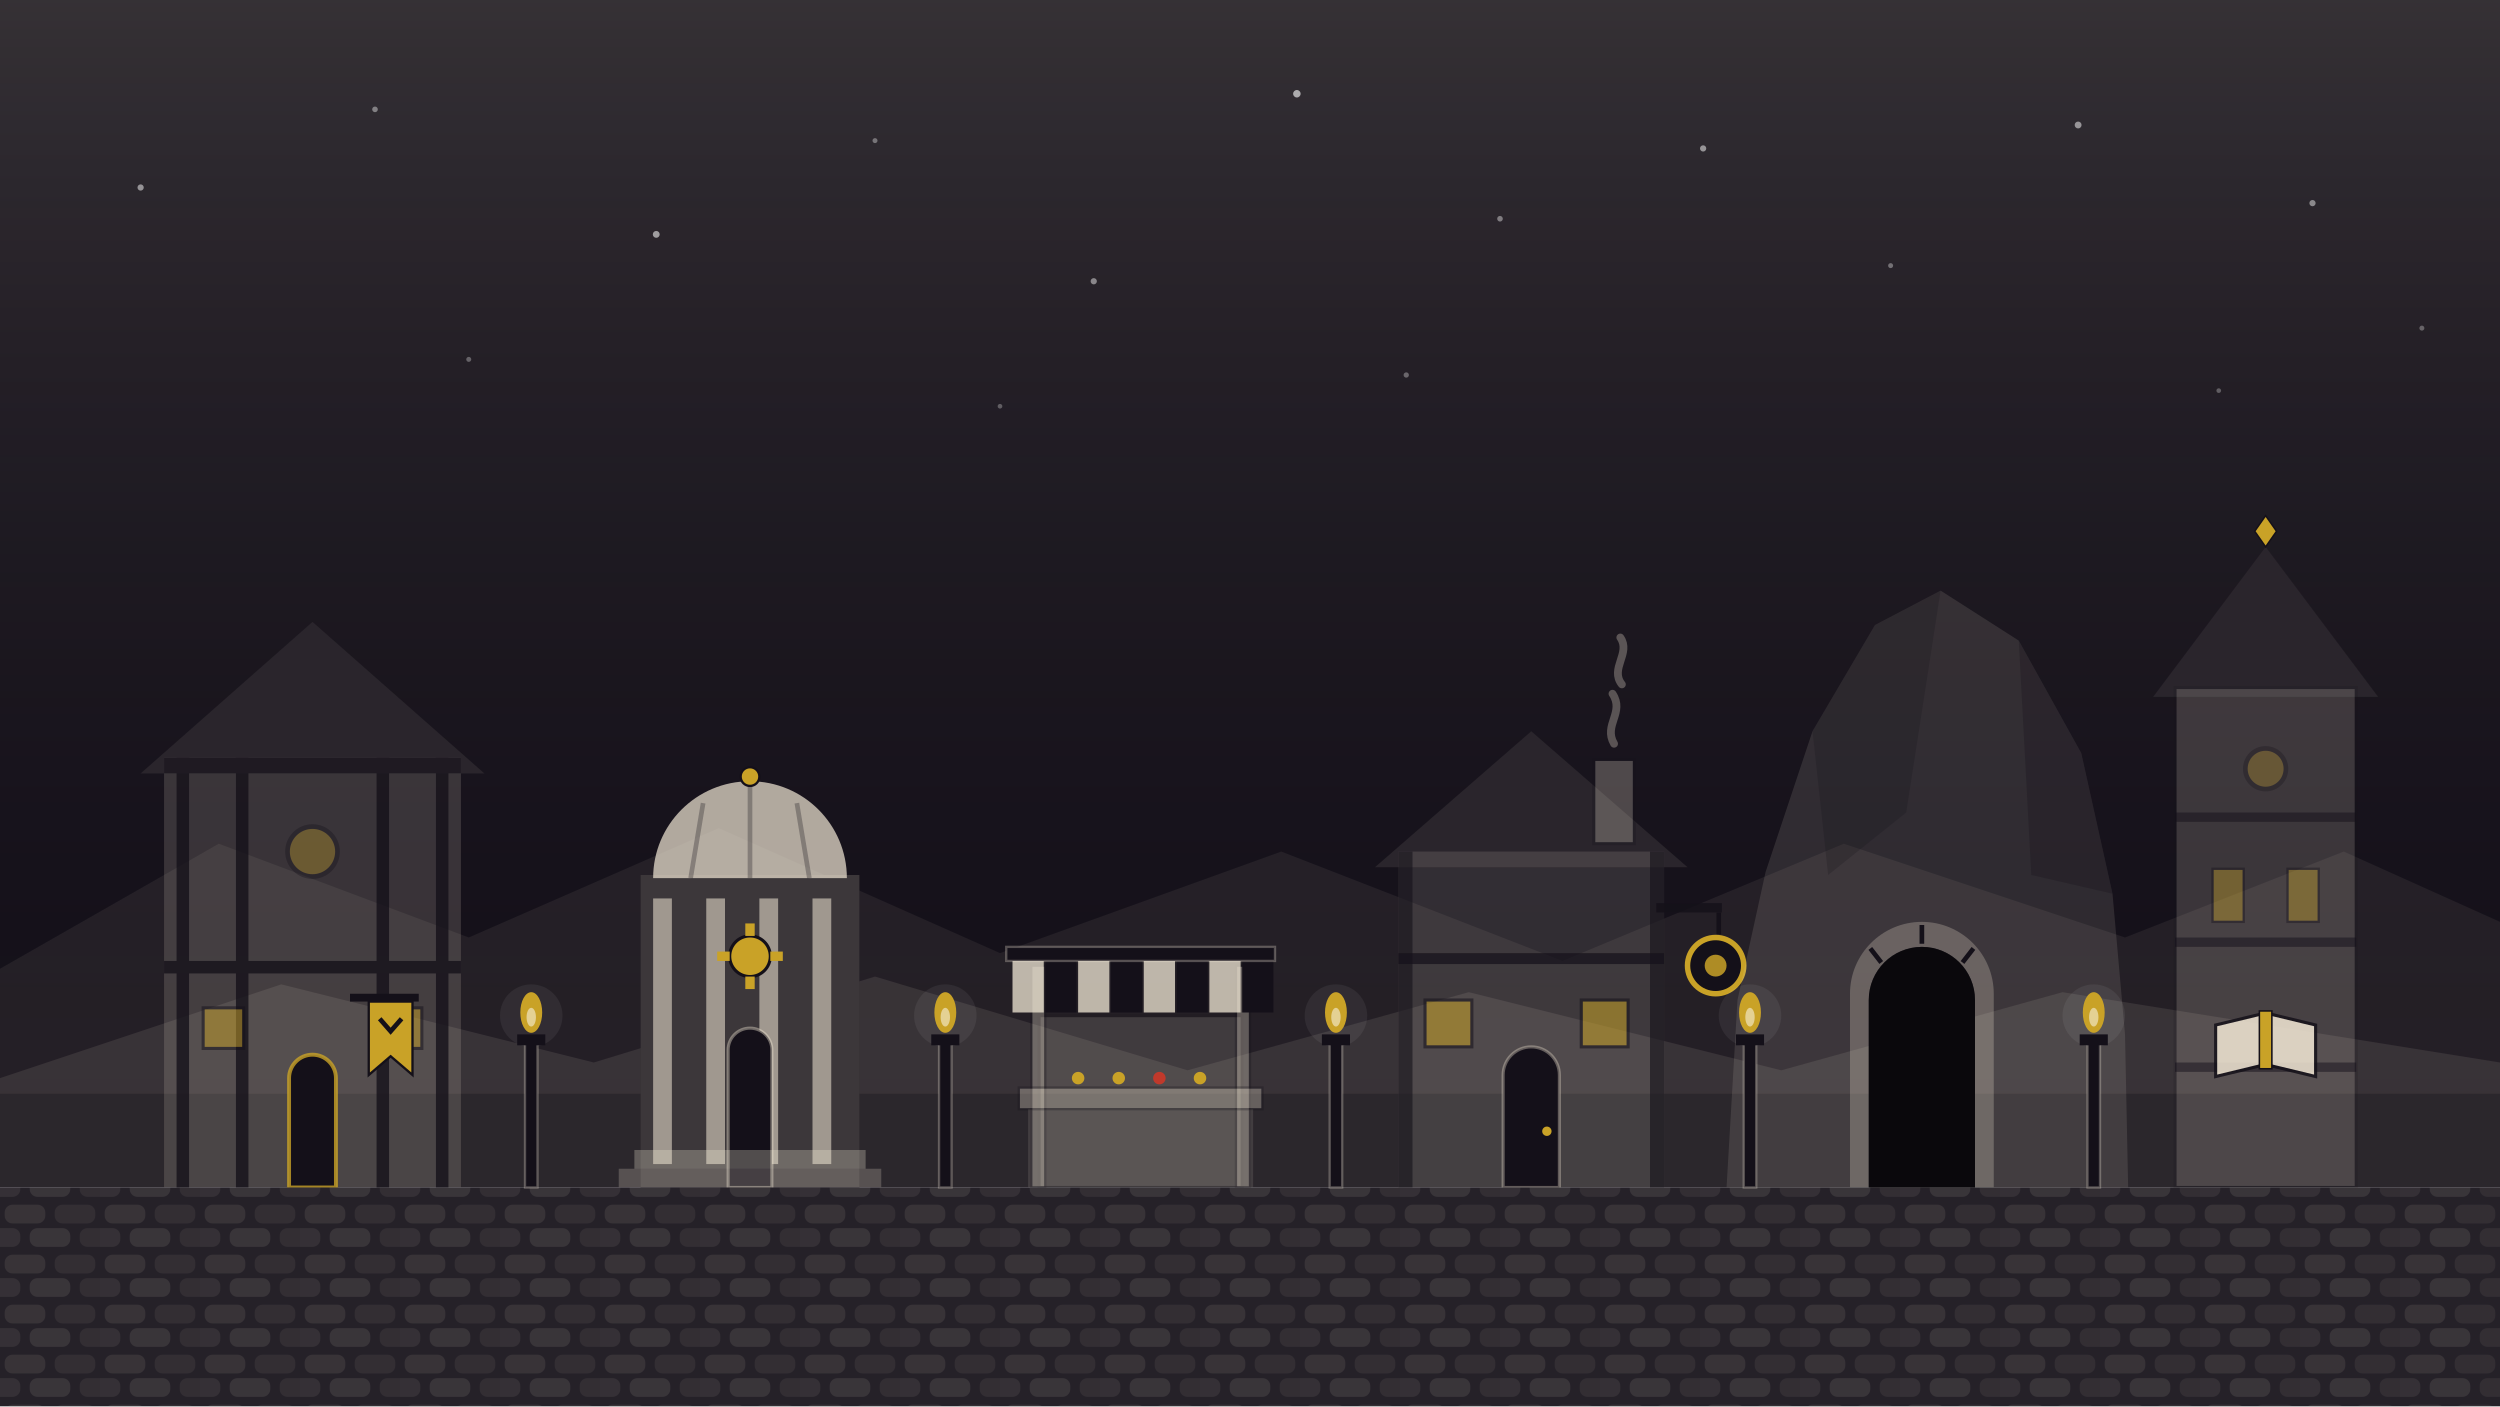
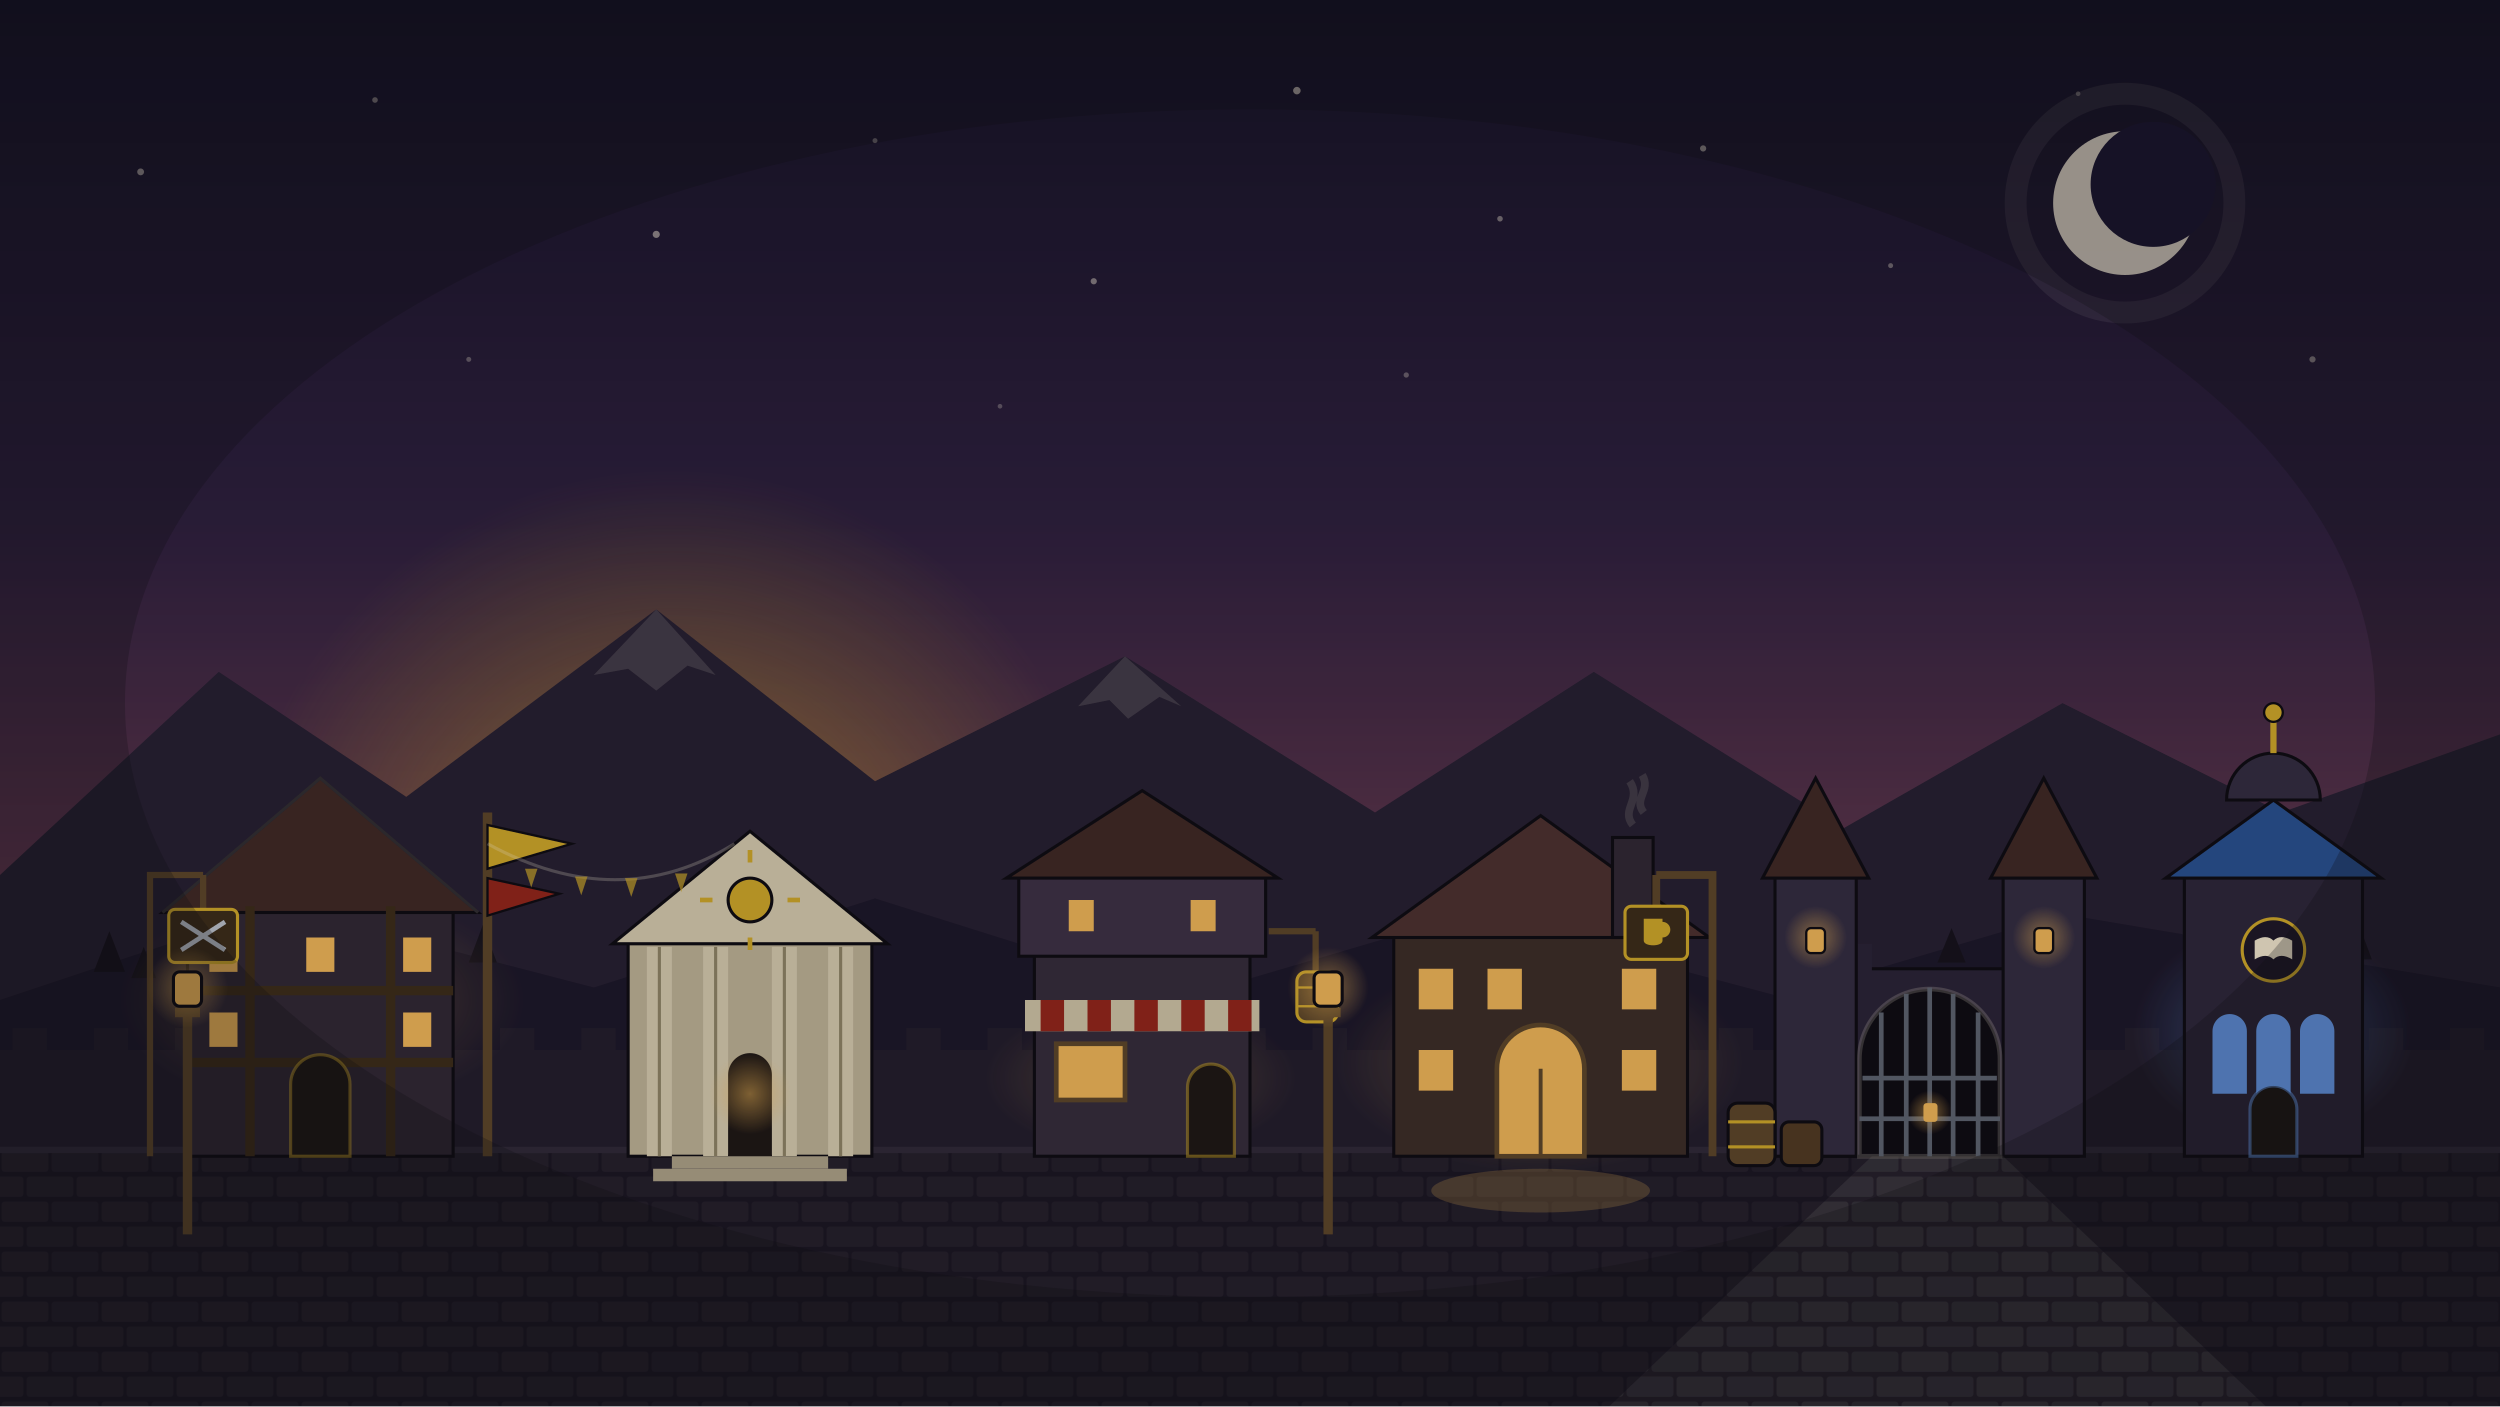
<svg xmlns="http://www.w3.org/2000/svg" width="1600" height="900" viewBox="0 0 1600 900">
  <defs>
-     <linearGradient id="sky" x1="0" y1="0" x2="0" y2="1">
-       <stop offset="0" stop-color="#f2e8d5" stop-opacity="0.15" />
-       <stop offset="1" stop-color="#141019" stop-opacity="0" />
+     <linearGradient id="skyH" x1="0" y1="0" x2="0" y2="1">
+       <stop offset="0" stop-color="#131022" />
+       <stop offset="0.45" stop-color="#2b1d3a" />
+       <stop offset="0.78" stop-color="#5c3348" />
+       <stop offset="1" stop-color="#9a5a30" />
    </linearGradient>
-     <pattern id="cobble" width="64" height="32" patternUnits="userSpaceOnUse">
-       <rect x="3" y="3" width="26" height="12" rx="5" fill="#f2e8d5" opacity="0.09" />
-       <rect x="35" y="3" width="26" height="12" rx="5" fill="#f2e8d5" opacity="0.07" />
-       <rect x="-13" y="18" width="26" height="12" rx="5" fill="#f2e8d5" opacity="0.08" />
-       <rect x="19" y="18" width="26" height="12" rx="5" fill="#f2e8d5" opacity="0.10" />
-       <rect x="51" y="18" width="26" height="12" rx="5" fill="#f2e8d5" opacity="0.07" />
+     <radialGradient id="sunH" cx="0.5" cy="0.5" r="0.5">
+       <stop offset="0" stop-color="#e8b054" stop-opacity="0.75" />
+       <stop offset="0.5" stop-color="#c9a227" stop-opacity="0.3" />
+       <stop offset="1" stop-color="#c9a227" stop-opacity="0" />
+     </radialGradient>
+     <radialGradient id="glowW" cx="0.5" cy="0.5" r="0.5">
+       <stop offset="0" stop-color="#e8b054" stop-opacity="0.55" />
+       <stop offset="1" stop-color="#e8b054" stop-opacity="0" />
+     </radialGradient>
+     <radialGradient id="glowB" cx="0.5" cy="0.5" r="0.5">
+       <stop offset="0" stop-color="#6fa8ff" stop-opacity="0.45" />
+       <stop offset="1" stop-color="#6fa8ff" stop-opacity="0" />
+     </radialGradient>
+     <pattern id="cobbleH" width="64" height="32" patternUnits="userSpaceOnUse">
+       <rect x="1" y="1" width="30" height="13" rx="2" fill="#f2e8d5" opacity="0.05" />
+       <rect x="33" y="1" width="30" height="13" rx="2" fill="#f2e8d5" opacity="0.04" />
+       <rect x="17" y="17" width="30" height="13" rx="2" fill="#f2e8d5" opacity="0.045" />
+       <rect x="-15" y="17" width="30" height="13" rx="2" fill="#f2e8d5" opacity="0.05" />
+       <rect x="49" y="17" width="30" height="13" rx="2" fill="#f2e8d5" opacity="0.05" />
    </pattern>
  </defs>
-   <rect x="0" y="0" width="1600" height="760" fill="#141019" />
-   <rect x="0" y="0" width="1600" height="760" fill="url(#sky)" />
-   <g fill="#ffffff">
-     <circle cx="90" cy="120" r="2" opacity="0.5" />
-     <circle cx="240" cy="70" r="1.8" opacity="0.4" />
-     <circle cx="420" cy="150" r="2.2" opacity="0.55" />
+   <rect width="1600" height="740" fill="url(#skyH)" />
+   <g fill="#f2e8d5">
+     <circle cx="90" cy="110" r="2.2" opacity="0.5" />
+     <circle cx="240" cy="64" r="1.8" opacity="0.4" />
+     <circle cx="420" cy="150" r="2.3" opacity="0.5" />
    <circle cx="560" cy="90" r="1.6" opacity="0.35" />
    <circle cx="700" cy="180" r="2" opacity="0.45" />
-     <circle cx="830" cy="60" r="2.4" opacity="0.6" />
+     <circle cx="830" cy="58" r="2.4" opacity="0.6" />
    <circle cx="960" cy="140" r="1.8" opacity="0.4" />
    <circle cx="1090" cy="95" r="2" opacity="0.5" />
    <circle cx="1210" cy="170" r="1.6" opacity="0.35" />
-     <circle cx="1330" cy="80" r="2.2" opacity="0.5" />
-     <circle cx="1480" cy="130" r="2" opacity="0.45" />
-     <circle cx="1550" cy="210" r="1.6" opacity="0.3" />
+     <circle cx="1480" cy="230" r="2" opacity="0.45" />
    <circle cx="300" cy="230" r="1.6" opacity="0.3" />
    <circle cx="640" cy="260" r="1.5" opacity="0.28" />
    <circle cx="900" cy="240" r="1.7" opacity="0.32" />
-     <circle cx="1420" cy="250" r="1.5" opacity="0.28" />
-   </g>
-   <path d="M0,620 L140,540 L300,600 L460,530 L640,610 L820,545 L1000,615 L1180,540 L1360,600 L1500,545 L1600,590 L1600,760 L0,760 Z" fill="#f2e8d5" opacity="0.07" />
-   <path d="M0,690 L180,630 L380,680 L560,625 L760,685 L940,635 L1140,685 L1320,635 L1600,680 L1600,760 L0,760 Z" fill="#f2e8d5" opacity="0.10" />
-   <rect x="0" y="700" width="1600" height="60" fill="#141019" opacity="0.35" />
-   <g>
-     <polygon points="90,495 200,398 310,495" fill="#141019" />
-     <polygon points="90,495 200,398 310,495" fill="#f2e8d5" opacity="0.10" />
-     <rect x="105" y="485" width="190" height="275" fill="#f2e8d5" opacity="0.16" />
-     <g fill="#141019" opacity="0.8">
-       <rect x="113" y="485" width="8" height="275" />
-       <rect x="151" y="485" width="8" height="275" />
-       <rect x="241" y="485" width="8" height="275" />
-       <rect x="279" y="485" width="8" height="275" />
-       <rect x="105" y="485" width="190" height="10" />
-       <rect x="105" y="615" width="190" height="8" />
-     </g>
-     <circle cx="200" cy="545" r="16" fill="#c9a227" opacity="0.35" stroke="#141019" stroke-width="3" />
-     <rect x="130" y="645" width="26" height="26" fill="#c9a227" opacity="0.5" stroke="#141019" stroke-width="2" />
-     <rect x="244" y="645" width="26" height="26" fill="#c9a227" opacity="0.5" stroke="#141019" stroke-width="2" />
-     <path d="M185,760 V690 A15,15 0 0 1 215,690 V760 Z" fill="#141019" stroke="#c9a227" stroke-width="2.5" stroke-opacity="0.8" />
-     <rect x="224" y="636" width="44" height="5" fill="#141019" />
-     <path d="M236,641 L264,641 L264,688 L250,676 L236,688 Z" fill="#c9a227" stroke="#141019" stroke-width="1.5" />
-     <path d="M243,652 L250,660 L257,652" fill="none" stroke="#141019" stroke-width="3" />
-   </g>
-   <g>
-     <rect x="410" y="560" width="140" height="200" fill="#141019" />
-     <rect x="410" y="560" width="140" height="200" fill="#f2e8d5" opacity="0.18" />
-     <path d="M418,562 A62,62 0 0 1 542,562 Z" fill="#f2e8d5" opacity="0.7" />
-     <g stroke="#141019" stroke-width="3" opacity="0.3">
-       <path d="M480,502 L480,562" />
-       <path d="M450,514 L442,562" />
-       <path d="M510,514 L518,562" />
-     </g>
-     <circle cx="480" cy="497" r="6" fill="#c9a227" stroke="#141019" stroke-width="1.5" />
-     <g>
-       <rect x="418" y="575" width="12" height="170" fill="#f2e8d5" opacity="0.55" />
-       <rect x="452" y="575" width="12" height="170" fill="#f2e8d5" opacity="0.55" />
-       <rect x="486" y="575" width="12" height="170" fill="#f2e8d5" opacity="0.55" />
-       <rect x="520" y="575" width="12" height="170" fill="#f2e8d5" opacity="0.55" />
-     </g>
-     <circle cx="480" cy="612" r="13" fill="#c9a227" stroke="#141019" stroke-width="2" />
-     <g fill="#c9a227">
-       <rect x="477" y="591" width="6" height="8" />
-       <rect x="477" y="625" width="6" height="8" />
-       <rect x="459" y="609" width="8" height="6" />
-       <rect x="493" y="609" width="8" height="6" />
-     </g>
-     <path d="M466,760 V672 A14,14 0 0 1 494,672 V760 Z" fill="#141019" stroke="#f2e8d5" stroke-width="2" stroke-opacity="0.4" />
-     <rect x="396" y="748" width="168" height="12" fill="#f2e8d5" opacity="0.22" />
-     <rect x="406" y="736" width="148" height="12" fill="#f2e8d5" opacity="0.28" />
-   </g>
-   <g>
-     <rect x="665" y="650" width="130" height="110" fill="#f2e8d5" opacity="0.14" stroke="#141019" stroke-width="2" />
-     <rect x="660" y="618" width="9" height="142" fill="#f2e8d5" opacity="0.3" stroke="#141019" stroke-width="1.5" />
-     <rect x="791" y="618" width="9" height="142" fill="#f2e8d5" opacity="0.3" stroke="#141019" stroke-width="1.5" />
-     <g>
-       <rect x="648" y="615" width="20" height="33" fill="#f2e8d5" opacity="0.75" />
-       <rect x="669" y="615" width="20" height="33" fill="#141019" />
-       <rect x="690" y="615" width="20" height="33" fill="#f2e8d5" opacity="0.75" />
-       <rect x="711" y="615" width="20" height="33" fill="#141019" />
-       <rect x="732" y="615" width="20" height="33" fill="#f2e8d5" opacity="0.75" />
-       <rect x="753" y="615" width="20" height="33" fill="#141019" />
-       <rect x="774" y="615" width="20" height="33" fill="#f2e8d5" opacity="0.75" />
-       <rect x="795" y="615" width="20" height="33" fill="#141019" />
-     </g>
-     <rect x="644" y="606" width="172" height="9" fill="#141019" stroke="#f2e8d5" stroke-width="1.5" stroke-opacity="0.3" />
-     <circle cx="690" cy="690" r="4" fill="#c9a227" />
-     <circle cx="716" cy="690" r="4" fill="#c9a227" />
-     <circle cx="742" cy="690" r="4" fill="#c0392b" />
-     <circle cx="768" cy="690" r="4" fill="#c9a227" />
-     <rect x="652" y="696" width="156" height="14" fill="#f2e8d5" opacity="0.3" stroke="#141019" stroke-width="1.5" />
-     <rect x="658" y="710" width="144" height="50" fill="#f2e8d5" opacity="0.12" />
-   </g>
-   <g>
-     <polygon points="880,555 980,468 1080,555" fill="#141019" />
-     <polygon points="880,555 980,468 1080,555" fill="#f2e8d5" opacity="0.10" />
-     <rect x="1020" y="486" width="26" height="54" fill="#f2e8d5" opacity="0.25" stroke="#141019" stroke-width="2" />
-     <g stroke="#f2e8d5" stroke-opacity="0.3" stroke-width="5" fill="none" stroke-linecap="round">
-       <path d="M1033,476 C1026,464 1040,456 1032,444" />
-       <path d="M1038,438 C1030,428 1044,418 1037,408" />
-     </g>
-     <rect x="895" y="545" width="170" height="215" fill="#f2e8d5" opacity="0.13" />
-     <g fill="#141019">
-       <rect x="895" y="545" width="9" height="215" opacity="0.6" />
-       <rect x="1056" y="545" width="9" height="215" opacity="0.6" />
-       <rect x="895" y="610" width="170" height="7" opacity="0.7" />
-     </g>
-     <rect x="912" y="640" width="30" height="30" fill="#c9a227" opacity="0.55" stroke="#141019" stroke-width="2" />
-     <rect x="1012" y="640" width="30" height="30" fill="#c9a227" opacity="0.55" stroke="#141019" stroke-width="2" />
-     <path d="M962,760 V688 A18,18 0 0 1 998,688 V760 Z" fill="#141019" stroke="#f2e8d5" stroke-width="2" stroke-opacity="0.35" />
-     <circle cx="990" cy="724" r="3" fill="#c9a227" />
-     <rect x="1060" y="578" width="42" height="6" fill="#141019" opacity="0.85" />
-     <path d="M1100,584 L1100,598" stroke="#141019" stroke-width="3" />
-     <circle cx="1098" cy="618" r="18" fill="#141019" stroke="#c9a227" stroke-width="3.5" />
-     <circle cx="1098" cy="618" r="7" fill="#c9a227" opacity="0.85" />
-   </g>
-   <g>
-     <path d="M1105,760 L1112,640 L1130,558 L1160,468 L1200,400 L1242,378 L1292,410 L1332,482 L1352,572 L1360,662 L1362,760 Z" fill="#f2e8d5" opacity="0.12" />
-     <polygon points="1160,468 1200,400 1242,378 1220,520 1170,560" fill="#141019" opacity="0.22" />
-     <polygon points="1292,410 1332,482 1352,572 1300,560" fill="#141019" opacity="0.28" />
-     <path d="M1184,760 V636 A46,46 0 0 1 1276,636 V760 Z" fill="#f2e8d5" opacity="0.25" />
-     <g stroke="#141019" stroke-width="3">
-       <path d="M1230,592 L1230,604" />
-       <path d="M1204,616 L1197,607" />
-       <path d="M1256,616 L1263,607" />
-     </g>
-     <path d="M1196,760 V640 A34,34 0 0 1 1264,640 V760 Z" fill="#141019" />
-     <path d="M1196,760 V640 A34,34 0 0 1 1264,640 V760 Z" fill="#000000" opacity="0.5" />
-   </g>
-   <g>
-     <polygon points="1378,446 1450,350 1522,446" fill="#141019" />
-     <polygon points="1378,446 1450,350 1522,446" fill="#f2e8d5" opacity="0.10" />
-     <polygon points="1450,330 1457,340 1450,350 1443,340" fill="#c9a227" stroke="#141019" stroke-width="1" />
-     <rect x="1392" y="440" width="116" height="320" fill="#f2e8d5" opacity="0.17" stroke="#141019" stroke-width="2" />
-     <g fill="#141019" opacity="0.5">
-       <rect x="1392" y="520" width="116" height="6" />
-       <rect x="1392" y="600" width="116" height="6" />
-       <rect x="1392" y="680" width="116" height="6" />
-     </g>
-     <circle cx="1450" cy="492" r="13" fill="#c9a227" opacity="0.3" stroke="#141019" stroke-width="3" />
-     <rect x="1416" y="556" width="20" height="34" fill="#c9a227" opacity="0.4" stroke="#141019" stroke-width="1.5" />
-     <rect x="1464" y="556" width="20" height="34" fill="#c9a227" opacity="0.4" stroke="#141019" stroke-width="1.5" />
-     <polygon points="1418,656 1447,649 1447,682 1418,689" fill="#f2e8d5" opacity="0.85" stroke="#141019" stroke-width="2" />
-     <polygon points="1482,656 1453,649 1453,682 1482,689" fill="#f2e8d5" opacity="0.85" stroke="#141019" stroke-width="2" />
-     <rect x="1446" y="647" width="8" height="37" fill="#c9a227" stroke="#141019" stroke-width="1" />
-   </g>
-   <rect x="0" y="760" width="1600" height="140" fill="#141019" />
-   <rect x="0" y="760" width="1600" height="140" fill="#f2e8d5" opacity="0.08" />
-   <rect x="0" y="760" width="1600" height="140" fill="url(#cobble)" />
-   <g>
-     <g transform="translate(340,0)">
-       <circle cx="0" cy="650" r="20" fill="#ffffff" opacity="0.06" />
-       <rect x="-4" y="668" width="8" height="92" fill="#141019" stroke="#f2e8d5" stroke-width="1.5" stroke-opacity="0.3" />
-       <rect x="-9" y="662" width="18" height="7" fill="#141019" />
-       <ellipse cx="0" cy="648" rx="7" ry="13" fill="#c9a227" />
-       <ellipse cx="0" cy="651" rx="3" ry="6" fill="#ffffff" opacity="0.5" />
-     </g>
-     <g transform="translate(605,0)">
-       <circle cx="0" cy="650" r="20" fill="#ffffff" opacity="0.06" />
-       <rect x="-4" y="668" width="8" height="92" fill="#141019" stroke="#f2e8d5" stroke-width="1.5" stroke-opacity="0.3" />
-       <rect x="-9" y="662" width="18" height="7" fill="#141019" />
-       <ellipse cx="0" cy="648" rx="7" ry="13" fill="#c9a227" />
-       <ellipse cx="0" cy="651" rx="3" ry="6" fill="#ffffff" opacity="0.5" />
-     </g>
-     <g transform="translate(855,0)">
-       <circle cx="0" cy="650" r="20" fill="#ffffff" opacity="0.06" />
-       <rect x="-4" y="668" width="8" height="92" fill="#141019" stroke="#f2e8d5" stroke-width="1.5" stroke-opacity="0.3" />
-       <rect x="-9" y="662" width="18" height="7" fill="#141019" />
-       <ellipse cx="0" cy="648" rx="7" ry="13" fill="#c9a227" />
-       <ellipse cx="0" cy="651" rx="3" ry="6" fill="#ffffff" opacity="0.5" />
-     </g>
-     <g transform="translate(1120,0)">
-       <circle cx="0" cy="650" r="20" fill="#ffffff" opacity="0.06" />
-       <rect x="-4" y="668" width="8" height="92" fill="#141019" stroke="#f2e8d5" stroke-width="1.5" stroke-opacity="0.3" />
-       <rect x="-9" y="662" width="18" height="7" fill="#141019" />
-       <ellipse cx="0" cy="648" rx="7" ry="13" fill="#c9a227" />
-       <ellipse cx="0" cy="651" rx="3" ry="6" fill="#ffffff" opacity="0.5" />
-     </g>
-     <g transform="translate(1340,0)">
-       <circle cx="0" cy="650" r="20" fill="#ffffff" opacity="0.06" />
-       <rect x="-4" y="668" width="8" height="92" fill="#141019" stroke="#f2e8d5" stroke-width="1.5" stroke-opacity="0.3" />
-       <rect x="-9" y="662" width="18" height="7" fill="#141019" />
-       <ellipse cx="0" cy="648" rx="7" ry="13" fill="#c9a227" />
-       <ellipse cx="0" cy="651" rx="3" ry="6" fill="#ffffff" opacity="0.5" />
-     </g>
-   </g>
+     <circle cx="1330" cy="60" r="1.5" opacity="0.3" />
+   </g>
+   <circle cx="430" cy="580" r="280" fill="url(#sunH)" />
+   <circle cx="1360" cy="130" r="46" fill="#f2e8d5" opacity="0.9" />
+   <circle cx="1378" cy="118" r="40" fill="#1a1430" />
+   <circle cx="1360" cy="130" r="70" fill="none" stroke="#f2e8d5" stroke-opacity="0.08" stroke-width="14" />
+   <path d="M0,560 L140,430 L260,510 L420,390 L560,500 L720,420 L880,520 L1020,430 L1180,530 L1320,450 L1460,520 L1600,470 L1600,740 L0,740 Z" fill="#241d2e" />
+   <path d="M420,390 L380,432 L402,428 L420,442 L440,426 L458,432 Z M720,420 L690,452 L710,448 L722,460 L742,446 L756,452 Z" fill="#f2e8d5" opacity="0.14" />
+   <path d="M0,640 L180,580 L380,632 L560,575 L760,638 L940,585 L1140,638 L1320,585 L1600,632 L1600,740 L0,740 Z" fill="#1a1526" />
+   <g fill="#141019">
+     <path d="M60,622 l10,-26 10,26 z M84,626 l8,-20 8,20 z M300,616 l9,-24 9,24 z M520,600 l9,-22 9,22 z M700,624 l8,-20 8,20 z M980,606 l9,-22 9,22 z M1240,616 l9,-22 9,22 z M1500,614 l9,-24 9,24 z" />
+   </g>
+   <rect x="0" y="672" width="1600" height="68" fill="#211b29" />
+   <line x1="8" y1="665" x2="1592" y2="665" stroke="#211b29" stroke-width="14" stroke-dasharray="22 30" />
+   <rect x="0" y="734" width="1600" height="6" fill="#f2e8d5" opacity="0.06" />
+   <rect y="738" width="1600" height="162" fill="#191420" />
+   <rect y="738" width="1600" height="162" fill="url(#cobbleH)" />
+   <g>
+     <ellipse cx="205" cy="640" rx="130" ry="70" fill="url(#glowW)" opacity="0.5" />
+     <rect x="120" y="580" width="170" height="160" fill="#2e2531" stroke="#0d0a10" stroke-width="2" />
+     <polygon points="104,584 306,584 205,498" fill="#3d2622" stroke="#0d0a10" stroke-width="2" />
+     <path d="M104,584 L205,498 L306,584" fill="none" stroke="#f2e8d5" stroke-opacity="0.15" stroke-width="2" />
+     <g stroke="#3a2a17" stroke-width="6">
+       <path d="M120,634 h170 M120,680 h170 M160,580 v160 M250,580 v160" />
+     </g>
+     <g fill="#e8b054">
+       <rect x="134" y="600" width="18" height="22" />
+       <rect x="196" y="600" width="18" height="22" />
+       <rect x="258" y="600" width="18" height="22" />
+       <rect x="134" y="648" width="18" height="22" />
+       <rect x="258" y="648" width="18" height="22" />
+     </g>
+     <path d="M186,740 v-46 a19,19 0 0 1 38,0 v46 z" fill="#1c1512" stroke="#c9a227" stroke-opacity="0.5" stroke-width="2" />
+     <path d="M312,740 V520" stroke="#5a4326" stroke-width="6" />
+     <polygon points="312,528 366,540 312,556" fill="#c9a227" stroke="#0d0a10" stroke-width="1.5" />
+     <polygon points="312,562 358,572 312,586" fill="#8f2318" stroke="#0d0a10" stroke-width="1.5" />
+     <path d="M96,740 V560 h34 M130,560 v22" stroke="#5a4326" stroke-width="4" fill="none" />
+     <rect x="108" y="582" width="44" height="34" rx="4" fill="#3a2a17" stroke="#c9a227" stroke-width="2" />
+     <g stroke="#b4b9c2" stroke-width="3">
+       <path d="M116,590 L144,608 M144,590 L116,608" />
+     </g>
+   </g>
+   <g>
+     <rect x="402" y="600" width="156" height="140" fill="#b8ac90" stroke="#0d0a10" stroke-width="2" />
+     <g fill="#cfc4a8">
+       <rect x="414" y="606" width="16" height="134" />
+       <rect x="450" y="606" width="16" height="134" />
+       <rect x="494" y="606" width="16" height="134" />
+       <rect x="530" y="606" width="16" height="134" />
+     </g>
+     <g stroke="#8a7f62" stroke-width="2">
+       <path d="M422,606 v134 M458,606 v134 M502,606 v134 M538,606 v134" />
+     </g>
+     <polygon points="392,604 568,604 480,532" fill="#cfc4a8" stroke="#0d0a10" stroke-width="2" />
+     <circle cx="480" cy="576" r="14" fill="#c9a227" stroke="#0d0a10" stroke-width="2" />
+     <g stroke="#c9a227" stroke-width="3">
+       <path d="M480,552 v-8 M480,600 v8 M456,576 h-8 M504,576 h8" />
+     </g>
+     <path d="M466,740 v-52 a14,14 0 0 1 28,0 v52 z" fill="#1c1512" />
+     <circle cx="480" cy="700" r="26" fill="url(#glowW)" />
+     <g fill="#a89c82">
+       <rect x="430" y="740" width="100" height="8" />
+       <rect x="418" y="748" width="124" height="8" />
+     </g>
+   </g>
+   <g>
+     <ellipse cx="730" cy="690" rx="100" ry="50" fill="url(#glowW)" opacity="0.45" />
+     <rect x="662" y="608" width="138" height="132" fill="#332a38" stroke="#0d0a10" stroke-width="2" />
+     <rect x="652" y="560" width="158" height="52" fill="#3b2f42" stroke="#0d0a10" stroke-width="2" />
+     <polygon points="644,562 818,562 731,506" fill="#3d2622" stroke="#0d0a10" stroke-width="2" />
+     <rect x="656" y="640" width="150" height="20" fill="#c9bda0" />
+     <g fill="#8f2318">
+       <rect x="666" y="640" width="15" height="20" />
+       <rect x="696" y="640" width="15" height="20" />
+       <rect x="726" y="640" width="15" height="20" />
+       <rect x="756" y="640" width="15" height="20" />
+       <rect x="786" y="640" width="15" height="20" />
+     </g>
+     <rect x="676" y="668" width="44" height="36" fill="#e8b054" stroke="#5a4326" stroke-width="3" />
+     <path d="M760,740 v-44 a15,15 0 0 1 30,0 v44 z" fill="#1c1512" stroke="#c9a227" stroke-opacity="0.5" stroke-width="2" />
+     <rect x="684" y="576" width="16" height="20" fill="#e8b054" />
+     <rect x="762" y="576" width="16" height="20" fill="#e8b054" />
+     <path d="M812,596 h30 M842,596 v26" stroke="#5a4326" stroke-width="4" fill="none" />
+     <rect x="830" y="622" width="26" height="32" rx="6" fill="#5a4326" stroke="#c9a227" stroke-width="2" />
+     <path d="M830,632 h26 M830,644 h26" stroke="#c9a227" stroke-width="1.5" />
+   </g>
+   <g>
+     <ellipse cx="985" cy="680" rx="130" ry="70" fill="url(#glowW)" opacity="0.6" />
+     <rect x="892" y="596" width="188" height="144" fill="#3a2b24" stroke="#0d0a10" stroke-width="2" />
+     <polygon points="878,600 1094,600 986,522" fill="#4a2f2c" stroke="#0d0a10" stroke-width="2" />
+     <rect x="1032" y="536" width="26" height="64" fill="#2e2531" stroke="#0d0a10" stroke-width="2" />
+     <path d="M1045,528 c-8,-10 6,-16 -2,-28 M1052,520 c-7,-9 5,-14 -1,-24" fill="none" stroke="#f2e8d5" stroke-opacity="0.13" stroke-width="5" />
+     <g fill="#e8b054">
+       <rect x="908" y="620" width="22" height="26" />
+       <rect x="952" y="620" width="22" height="26" />
+       <rect x="1038" y="620" width="22" height="26" />
+       <rect x="908" y="672" width="22" height="26" />
+       <rect x="1038" y="672" width="22" height="26" />
+     </g>
+     <path d="M958,740 v-56 a28,28 0 0 1 56,0 v56 z" fill="#e8b054" stroke="#5a4326" stroke-width="3" />
+     <path d="M986,684 v56" stroke="#5a4326" stroke-width="2.5" />
+     <path d="M1096,740 V560 h-36 M1060,560 v20" stroke="#5a4326" stroke-width="5" fill="none" />
+     <rect x="1040" y="580" width="40" height="34" rx="4" fill="#3a2a17" stroke="#c9a227" stroke-width="2" />
+     <path d="M1052,588 h12 v14 c0,4 -12,4 -12,0 z M1064,590 a5,5 0 0 1 0,10" fill="#c9a227" />
+     <ellipse cx="986" cy="762" rx="70" ry="14" fill="#e8b054" opacity="0.22" />
+   </g>
+   <g>
+     <rect x="1140" y="620" width="190" height="120" fill="#282133" stroke="#0d0a10" stroke-width="2" />
+     <g fill="#282133">
+       <rect x="1146" y="604" width="20" height="18" />
+       <rect x="1178" y="604" width="20" height="18" />
+       <rect x="1282" y="604" width="20" height="18" />
+       <rect x="1314" y="604" width="20" height="18" />
+     </g>
+     <rect x="1136" y="560" width="52" height="180" fill="#312a3d" stroke="#0d0a10" stroke-width="2" />
+     <polygon points="1128,562 1196,562 1162,498" fill="#3d2622" stroke="#0d0a10" stroke-width="2" />
+     <rect x="1282" y="560" width="52" height="180" fill="#312a3d" stroke="#0d0a10" stroke-width="2" />
+     <polygon points="1274,562 1342,562 1308,498" fill="#3d2622" stroke="#0d0a10" stroke-width="2" />
+     <circle cx="1162" cy="600" r="20" fill="url(#glowW)" />
+     <rect x="1156" y="594" width="12" height="16" rx="3" fill="#e8b054" stroke="#0d0a10" stroke-width="1.5" />
+     <circle cx="1308" cy="600" r="20" fill="url(#glowW)" />
+     <rect x="1302" y="594" width="12" height="16" rx="3" fill="#e8b054" stroke="#0d0a10" stroke-width="1.5" />
+     <path d="M1190,740 v-62 a45,45 0 0 1 90,0 v62 z" fill="#0d0a10" stroke="#f2e8d5" stroke-opacity="0.2" stroke-width="3" />
+     <g stroke="#5a5f6b" stroke-width="3">
+       <path d="M1204,740 v-92 M1220,740 v-104 M1235,740 v-108 M1250,740 v-104 M1266,740 v-92" />
+       <path d="M1192,690 h86 M1190,716 h90" />
+     </g>
+     <circle cx="1235" cy="712" r="14" fill="url(#glowW)" />
+     <rect x="1231" y="706" width="9" height="12" rx="2" fill="#e8b054" />
+   </g>
+   <g>
+     <ellipse cx="1455" cy="660" rx="90" ry="70" fill="url(#glowB)" opacity="0.8" />
+     <rect x="1398" y="560" width="114" height="180" fill="#2b2436" stroke="#0d0a10" stroke-width="2" />
+     <polygon points="1386,562 1524,562 1455,512" fill="#274d8a" stroke="#0d0a10" stroke-width="2" />
+     <path d="M1425,512 a30,30 0 0 1 60,0 z" fill="#312a3d" stroke="#0d0a10" stroke-width="2" />
+     <path d="M1455,482 v-22" stroke="#c9a227" stroke-width="4" />
+     <circle cx="1455" cy="456" r="6" fill="#c9a227" stroke="#0d0a10" stroke-width="1.5" />
+     <g fill="#6fa8ff">
+       <path d="M1416,700 v-40 a11,11 0 0 1 22,0 v40 z" />
+       <path d="M1444,700 v-40 a11,11 0 0 1 22,0 v40 z" />
+       <path d="M1472,700 v-40 a11,11 0 0 1 22,0 v40 z" />
+     </g>
+     <circle cx="1455" cy="608" r="20" fill="#1c1624" stroke="#c9a227" stroke-width="2" />
+     <path d="M1443,602 c5,-3 9,-3 12,0 3,-3 7,-3 12,0 v12 c-5,-3 -9,-3 -12,0 -3,-3 -7,-3 -12,0 z" fill="#e8ddc4" />
+     <path d="M1440,740 v-30 a15,15 0 0 1 30,0 v30 z" fill="#1c1512" stroke="#6fa8ff" stroke-opacity="0.5" stroke-width="2" />
+   </g>
+   <g>
+     <path d="M120,790 V640 M112,648 h16" stroke="#5a4326" stroke-width="6" />
+     <circle cx="120" cy="632" r="26" fill="url(#glowW)" />
+     <rect x="111" y="622" width="18" height="22" rx="4" fill="#e8b054" stroke="#0d0a10" stroke-width="2" />
+     <path d="M850,790 V640 M842,648 h16" stroke="#5a4326" stroke-width="6" />
+     <circle cx="850" cy="632" r="26" fill="url(#glowW)" />
+     <rect x="841" y="622" width="18" height="22" rx="4" fill="#e8b054" stroke="#0d0a10" stroke-width="2" />
+   </g>
+   <g stroke="#0d0a10" stroke-width="2">
+     <rect x="1106" y="706" width="30" height="40" rx="6" fill="#5a4326" />
+     <path d="M1106,718 h30 M1106,734 h30" stroke="#c9a227" stroke-width="2" />
+     <rect x="1140" y="718" width="26" height="28" rx="5" fill="#4e3720" />
+   </g>
+   <path d="M312,540 Q396,586 470,540" fill="none" stroke="#f2e8d5" stroke-opacity="0.25" stroke-width="2" />
+   <g fill="#c9a227" opacity="0.7">
+     <polygon points="336,556 344,556 340,568" />
+     <polygon points="368,561 376,561 372,573" />
+     <polygon points="400,562 408,562 404,574" />
+     <polygon points="432,559 440,559 436,571" />
+   </g>
+   <path d="M1198,740 L1282,740 L1450,900 L1030,900 Z" fill="#f2e8d5" opacity="0.05" />
+   <path d="M1198,740 L1282,740 L1450,900 L1030,900 Z" fill="url(#cobbleH)" />
+   <rect width="1600" height="900" fill="#141019" opacity="0.12" />
+   <path d="M0,0 H1600 V900 H0 Z M80,450 A720,380 0 1 0 1520,450 A720,380 0 1 0 80,450 Z" fill="#0d0a10" opacity="0.25" fill-rule="evenodd" />
</svg>
